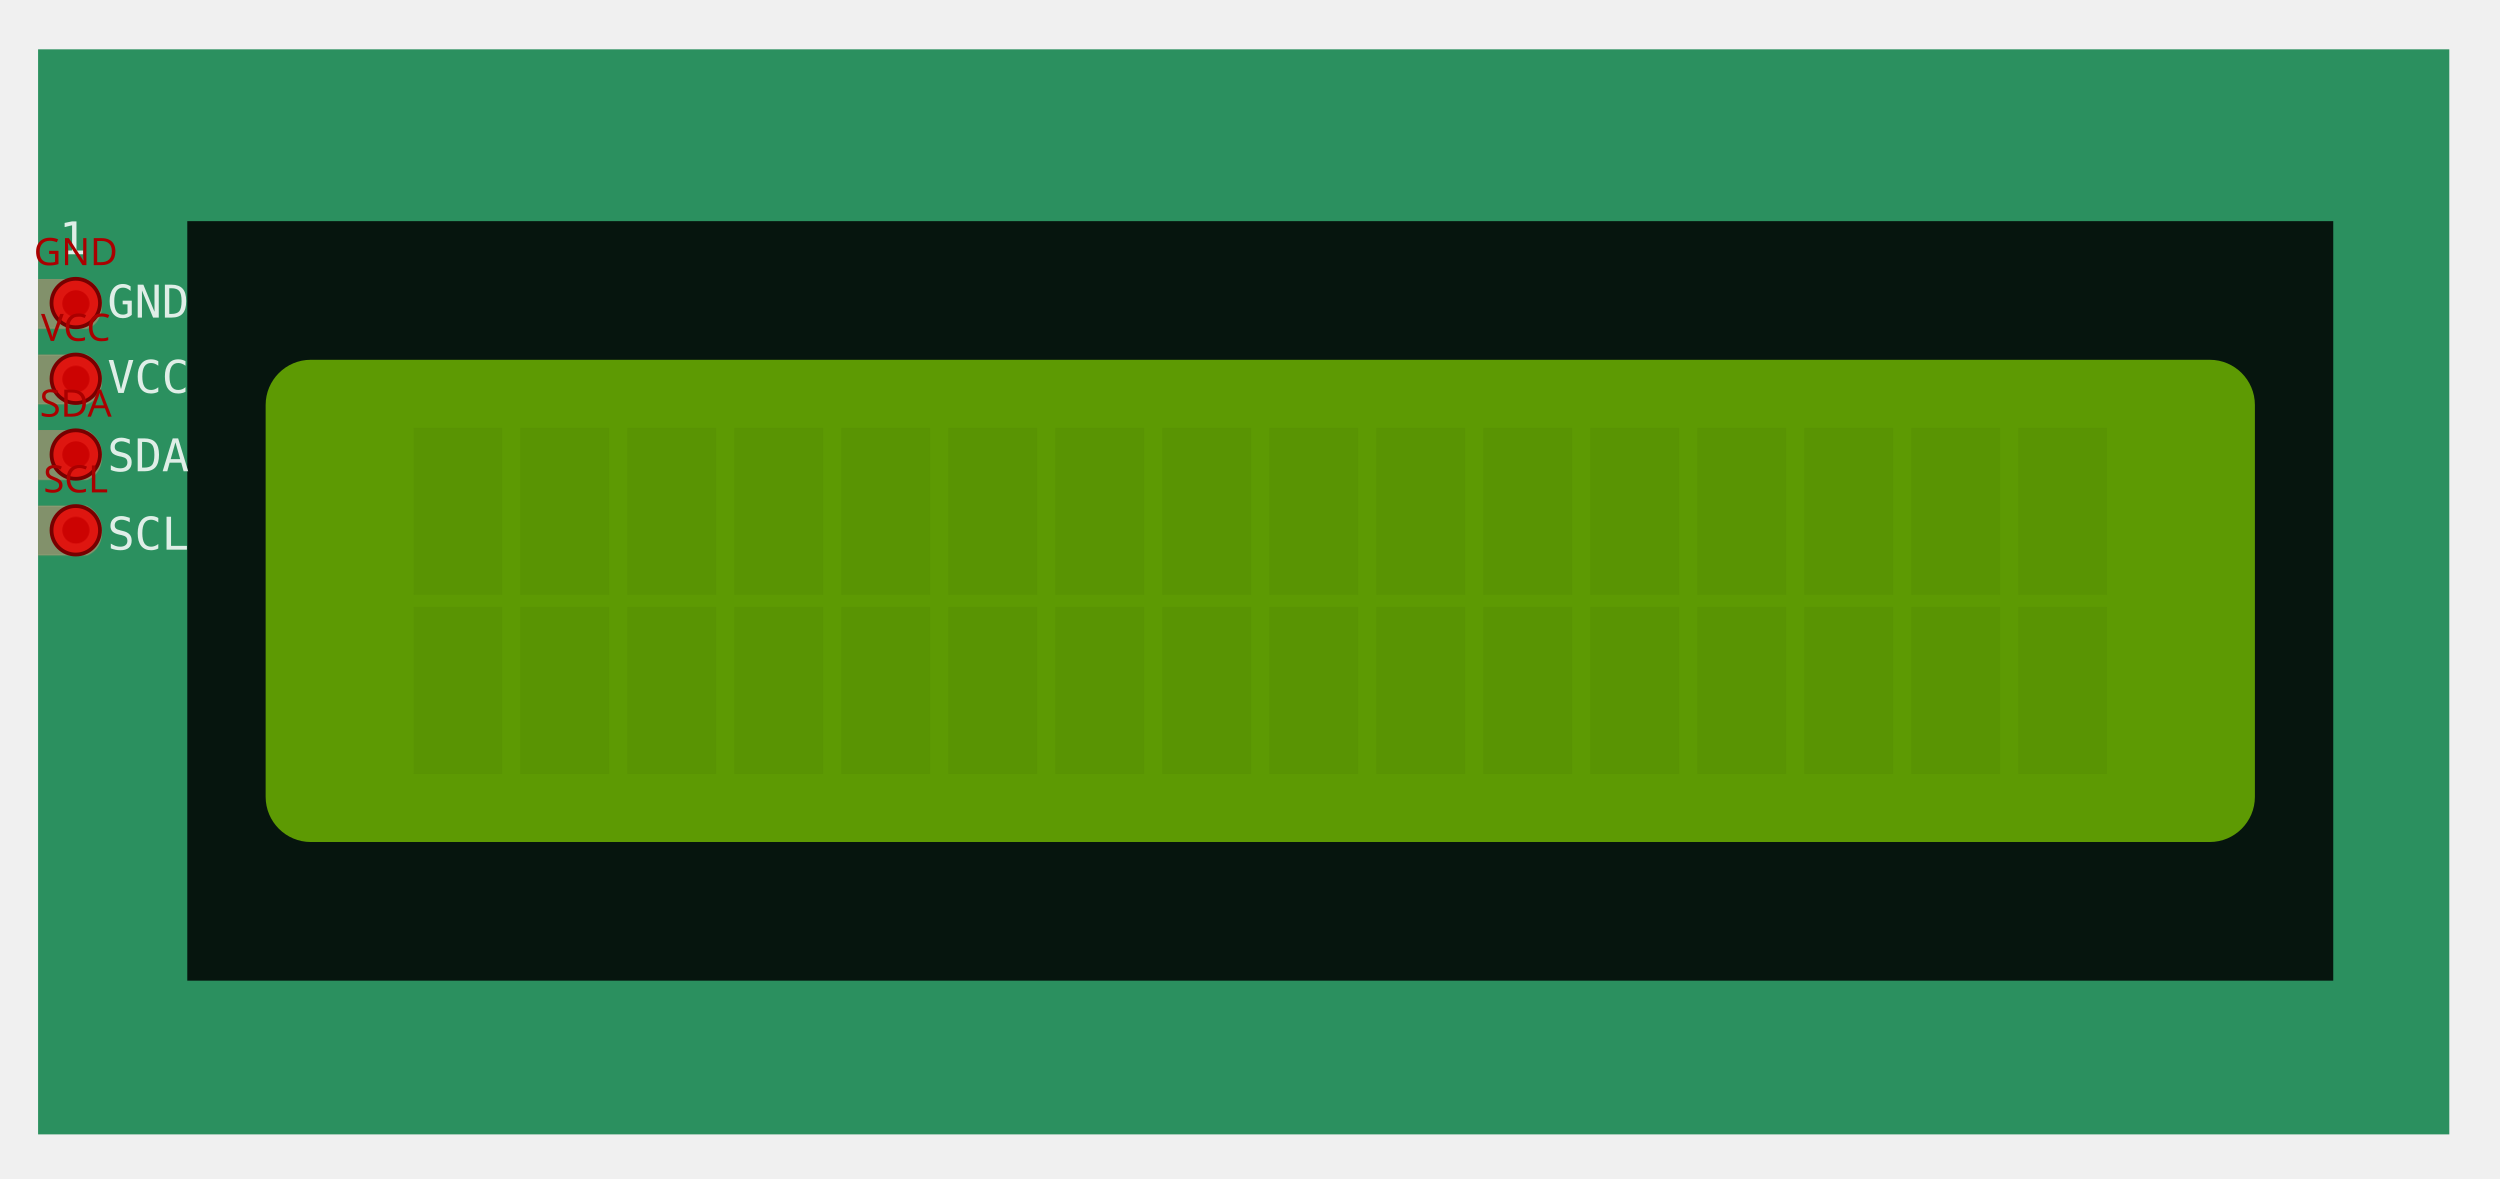
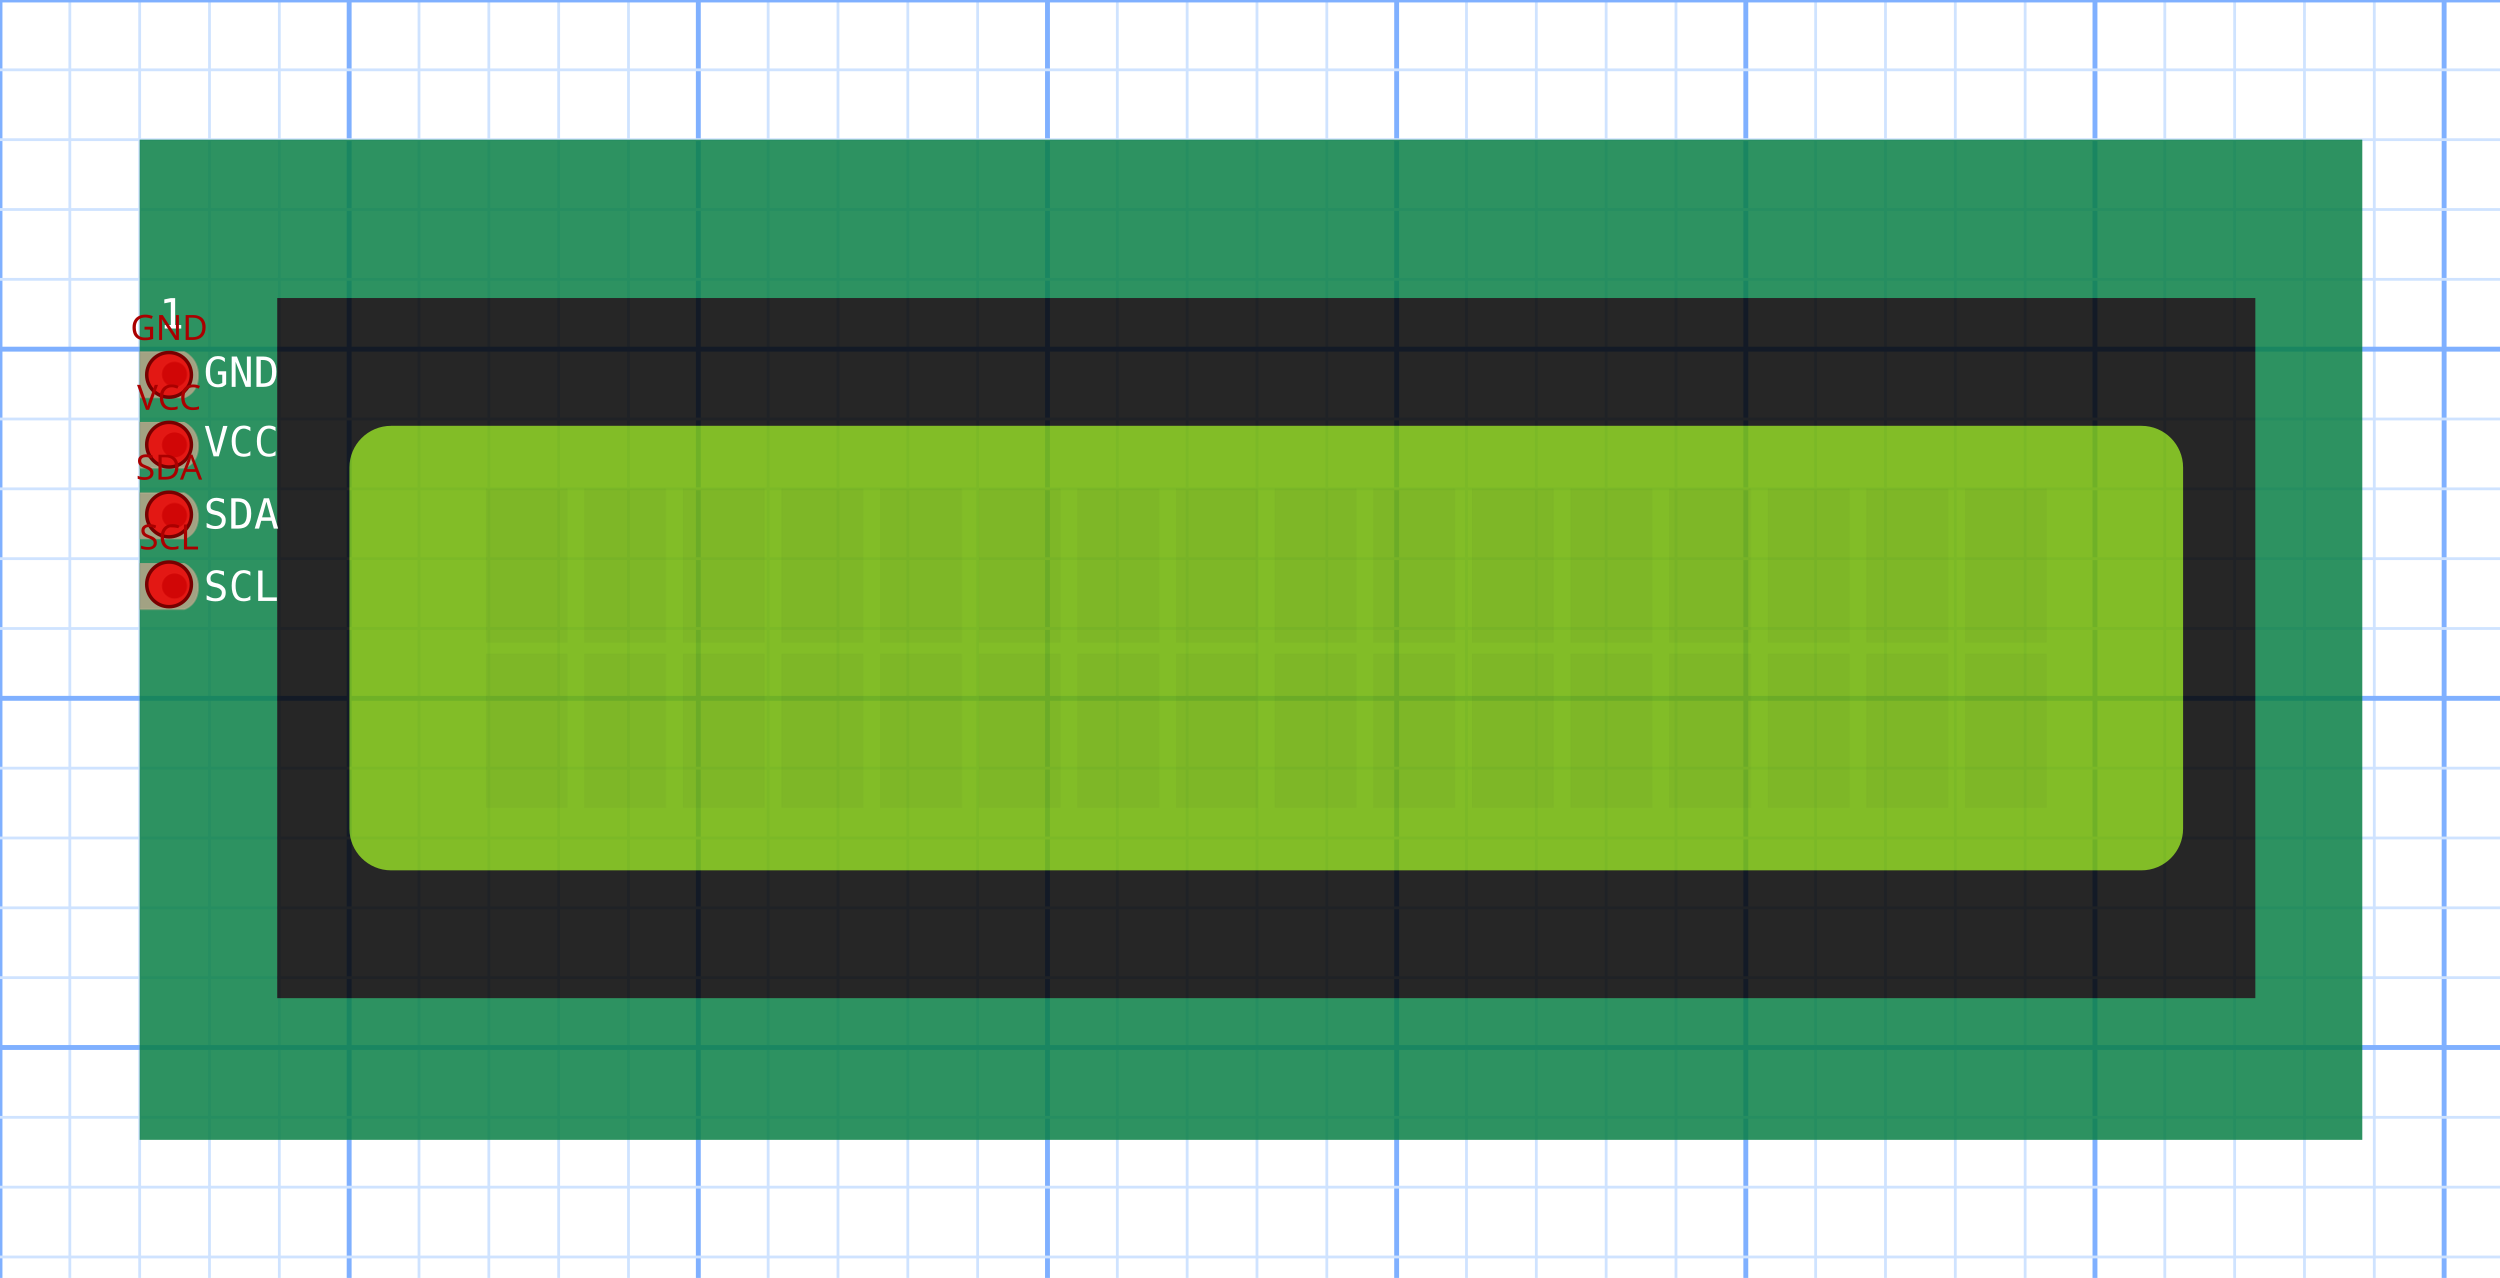
- <svg xmlns="http://www.w3.org/2000/svg" xmlns:xlink="http://www.w3.org/1999/xlink" width="330" height="155.548" viewBox="0 0 330 155.548" version="1.1" id="svg68">
-   <defs id="defs68">
-     <pattern xlink:href="#characters" id="pattern69" patternTransform="matrix(3.9785,0,0,3.9785,5.026875,6.512325)" />
-     <pattern xlink:href="#pins" id="pattern68" patternTransform="matrix(3.925648,0,0,3.9785,6.911354,-5.026875)" />
-     <defs id="defs55">
+ <svg xmlns="http://www.w3.org/2000/svg" width="358" height="183" viewBox="0 0 358 183">
+   <rect width="358" height="183" fill="#fff" />
+   <g id="grid">
+     <line x1="0" y1="0" x2="0" y2="183" stroke="#7fb0ff" stroke-width="0.7" />
+     <line x1="10" y1="0" x2="10" y2="183" stroke="#cfe3ff" stroke-width="0.4" />
+     <line x1="20" y1="0" x2="20" y2="183" stroke="#cfe3ff" stroke-width="0.4" />
+     <line x1="30" y1="0" x2="30" y2="183" stroke="#cfe3ff" stroke-width="0.4" />
+     <line x1="40" y1="0" x2="40" y2="183" stroke="#cfe3ff" stroke-width="0.4" />
+     <line x1="50" y1="0" x2="50" y2="183" stroke="#7fb0ff" stroke-width="0.7" />
+     <line x1="60" y1="0" x2="60" y2="183" stroke="#cfe3ff" stroke-width="0.4" />
+     <line x1="70" y1="0" x2="70" y2="183" stroke="#cfe3ff" stroke-width="0.4" />
+     <line x1="80" y1="0" x2="80" y2="183" stroke="#cfe3ff" stroke-width="0.4" />
+     <line x1="90" y1="0" x2="90" y2="183" stroke="#cfe3ff" stroke-width="0.4" />
+     <line x1="100" y1="0" x2="100" y2="183" stroke="#7fb0ff" stroke-width="0.7" />
+     <line x1="110" y1="0" x2="110" y2="183" stroke="#cfe3ff" stroke-width="0.4" />
+     <line x1="120" y1="0" x2="120" y2="183" stroke="#cfe3ff" stroke-width="0.4" />
+     <line x1="130" y1="0" x2="130" y2="183" stroke="#cfe3ff" stroke-width="0.4" />
+     <line x1="140" y1="0" x2="140" y2="183" stroke="#cfe3ff" stroke-width="0.4" />
+     <line x1="150" y1="0" x2="150" y2="183" stroke="#7fb0ff" stroke-width="0.7" />
+     <line x1="160" y1="0" x2="160" y2="183" stroke="#cfe3ff" stroke-width="0.4" />
+     <line x1="170" y1="0" x2="170" y2="183" stroke="#cfe3ff" stroke-width="0.4" />
+     <line x1="180" y1="0" x2="180" y2="183" stroke="#cfe3ff" stroke-width="0.4" />
+     <line x1="190" y1="0" x2="190" y2="183" stroke="#cfe3ff" stroke-width="0.4" />
+     <line x1="200" y1="0" x2="200" y2="183" stroke="#7fb0ff" stroke-width="0.7" />
+     <line x1="210" y1="0" x2="210" y2="183" stroke="#cfe3ff" stroke-width="0.4" />
+     <line x1="220" y1="0" x2="220" y2="183" stroke="#cfe3ff" stroke-width="0.4" />
+     <line x1="230" y1="0" x2="230" y2="183" stroke="#cfe3ff" stroke-width="0.4" />
+     <line x1="240" y1="0" x2="240" y2="183" stroke="#cfe3ff" stroke-width="0.4" />
+     <line x1="250" y1="0" x2="250" y2="183" stroke="#7fb0ff" stroke-width="0.7" />
+     <line x1="260" y1="0" x2="260" y2="183" stroke="#cfe3ff" stroke-width="0.4" />
+     <line x1="270" y1="0" x2="270" y2="183" stroke="#cfe3ff" stroke-width="0.4" />
+     <line x1="280" y1="0" x2="280" y2="183" stroke="#cfe3ff" stroke-width="0.4" />
+     <line x1="290" y1="0" x2="290" y2="183" stroke="#cfe3ff" stroke-width="0.4" />
+     <line x1="300" y1="0" x2="300" y2="183" stroke="#7fb0ff" stroke-width="0.7" />
+     <line x1="310" y1="0" x2="310" y2="183" stroke="#cfe3ff" stroke-width="0.4" />
+     <line x1="320" y1="0" x2="320" y2="183" stroke="#cfe3ff" stroke-width="0.4" />
+     <line x1="330" y1="0" x2="330" y2="183" stroke="#cfe3ff" stroke-width="0.4" />
+     <line x1="340" y1="0" x2="340" y2="183" stroke="#cfe3ff" stroke-width="0.4" />
+     <line x1="350" y1="0" x2="350" y2="183" stroke="#7fb0ff" stroke-width="0.7" />
+     <line x1="0" y1="0" x2="358" y2="0" stroke="#7fb0ff" stroke-width="0.7" />
+     <line x1="0" y1="10" x2="358" y2="10" stroke="#cfe3ff" stroke-width="0.4" />
+     <line x1="0" y1="20" x2="358" y2="20" stroke="#cfe3ff" stroke-width="0.4" />
+     <line x1="0" y1="30" x2="358" y2="30" stroke="#cfe3ff" stroke-width="0.4" />
+     <line x1="0" y1="40" x2="358" y2="40" stroke="#cfe3ff" stroke-width="0.4" />
+     <line x1="0" y1="50" x2="358" y2="50" stroke="#7fb0ff" stroke-width="0.7" />
+     <line x1="0" y1="60" x2="358" y2="60" stroke="#cfe3ff" stroke-width="0.4" />
+     <line x1="0" y1="70" x2="358" y2="70" stroke="#cfe3ff" stroke-width="0.4" />
+     <line x1="0" y1="80" x2="358" y2="80" stroke="#cfe3ff" stroke-width="0.4" />
+     <line x1="0" y1="90" x2="358" y2="90" stroke="#cfe3ff" stroke-width="0.4" />
+     <line x1="0" y1="100" x2="358" y2="100" stroke="#7fb0ff" stroke-width="0.7" />
+     <line x1="0" y1="110" x2="358" y2="110" stroke="#cfe3ff" stroke-width="0.4" />
+     <line x1="0" y1="120" x2="358" y2="120" stroke="#cfe3ff" stroke-width="0.4" />
+     <line x1="0" y1="130" x2="358" y2="130" stroke="#cfe3ff" stroke-width="0.4" />
+     <line x1="0" y1="140" x2="358" y2="140" stroke="#cfe3ff" stroke-width="0.4" />
+     <line x1="0" y1="150" x2="358" y2="150" stroke="#7fb0ff" stroke-width="0.7" />
+     <line x1="0" y1="160" x2="358" y2="160" stroke="#cfe3ff" stroke-width="0.4" />
+     <line x1="0" y1="170" x2="358" y2="170" stroke="#cfe3ff" stroke-width="0.4" />
+     <line x1="0" y1="180" x2="358" y2="180" stroke="#cfe3ff" stroke-width="0.4" />
+   </g>
+   <g id="board" opacity="0.85" transform="translate(20,20) scale(3.9785) translate(0 0)">
+     <defs>
      <pattern id="characters" width="3.55" height="5.95" patternUnits="userSpaceOnUse" x="12.45" y="12.55">
-         <rect width="2.95" height="5.55" fill-opacity="0.05" id="rect55" />
+         <rect width="2.95" height="5.55" fill-opacity="0.05" />
      </pattern>
      <pattern id="pins" width="2.54" height="3.255" patternUnits="userSpaceOnUse" y="1.1">
-         <path fill="#92926d" d="M0,0.55c0,0 0.21,-0.52 0.87,-0.52 0.67,0 0.81,0.51 0.81,0.51v1.81h-1.869z" id="path55" />
-         <circle r="0.45" cx="0.827" cy="0.9" color="black" id="circle55" />
+         <path fill="#92926d" d="M0,0.55c0,0 0.21,-0.52 0.87,-0.52 0.67,0 0.81,0.51 0.81,0.51v1.81h-1.869z" />
+         <circle r="0.45" cx="0.827" cy="0.9" color="black" />
      </pattern>
    </defs>
-   </defs>
-   <g id="g69">
-     <rect fill="#087f45" width="318.28" height="143.226" id="rect56" x="5.027" y="6.512" style="opacity:0.85;stroke-width:3.978" />
-     <rect x="24.72" y="29.19" width="283.269" height="100.258" id="rect57" style="opacity:0.85;stroke-width:3.978" />
-     <rect x="35.065" y="47.491" rx="5.968" ry="5.968" width="262.581" height="63.656" fill="#6cb201" id="rect58" style="opacity:0.85;stroke-width:3.978" />
-     <rect x="35.065" y="47.491" rx="5.968" ry="5.968" width="262.581" height="63.656" opacity="0" id="rect59" style="stroke-width:3.978" />
-     <rect x="36.55" y="-14.973" height="9.946" width="39.885" fill="url(#pins)" transform="rotate(90)" id="rect60" style="opacity:0.85;fill:url(#pattern68);stroke-width:3.978" />
-     <text fill="#ffffff" font-size="5.968px" font-family="monospace" id="text64" style="opacity:0.85;stroke-width:3.978" x="5.027" y="6.512">
-       <tspan y="33.566" x="7.812" fill="#ffffff" id="tspan60" style="stroke-width:3.978">1</tspan>
-       <tspan y="41.921" x="14.177" fill="#ffffff" id="tspan61" style="stroke-width:3.978">GND</tspan>
-       <tspan y="51.867" x="14.177" fill="#ffffff" id="tspan62" style="stroke-width:3.978">VCC</tspan>
-       <tspan y="62.211" x="14.177" fill="#ffffff" id="tspan63" style="stroke-width:3.978">SDA</tspan>
-       <tspan y="72.555" x="14.177" fill="#ffffff" id="tspan64" style="stroke-width:3.978">SCL</tspan>
+     <rect fill="#087f45" width="80" height="36" />
+     <rect x="4.95" y="5.7" width="71.2" height="25.2" />
+     <rect x="7.55" y="10.3" rx="1.5" ry="1.5" width="66" height="16" fill="#6cb201" />
+     <rect x="7.55" y="10.3" rx="1.5" ry="1.5" width="66" height="16" opacity="0" />
+     <rect x="7.55" y="-2.5" height="2.5" width="10.16" fill="url(#pins)" transform="rotate(90)" />
+     <text fill="white" font-size="1.5px" font-family="monospace">
+       <tspan y="6.8" x="0.7" fill="white">1</tspan>
+       <tspan y="8.9" x="2.3" fill="white">GND</tspan>
+       <tspan y="11.4" x="2.3" fill="white">VCC</tspan>
+       <tspan y="14" x="2.3" fill="white">SDA</tspan>
+       <tspan y="16.6" x="2.3" fill="white">SCL</tspan>
    </text>
-     <rect fill="url(#characters)" x="54.559" y="56.442" width="223.592" height="45.753" id="rect64" style="opacity:0.85;fill:url(#pattern69);stroke-width:3.978" />
-     <path d="" fill="#000000" id="path64" style="opacity:0.85;stroke-width:3.978" />
-     <circle id="pin-GND" cx="10" cy="40" r="3.2" fill="#ee0000" fill-opacity="0.85" stroke="#770000" stroke-width="0.5" />
-     <text x="10" y="35" font-size="5px" fill="#aa0000" text-anchor="middle" font-family="sans-serif" id="text65">GND</text>
-     <circle id="pin-VCC" cx="10" cy="50" r="3.2" fill="#ee0000" fill-opacity="0.85" stroke="#770000" stroke-width="0.5" />
-     <text x="10" y="45" font-size="5px" fill="#aa0000" text-anchor="middle" font-family="sans-serif" id="text66">VCC</text>
-     <circle id="pin-SDA" cx="10" cy="60" r="3.2" fill="#ee0000" fill-opacity="0.85" stroke="#770000" stroke-width="0.5" />
-     <text x="10" y="55" font-size="5px" fill="#aa0000" text-anchor="middle" font-family="sans-serif" id="text67">SDA</text>
-     <circle id="pin-SCL" cx="10" cy="70" r="3.2" fill="#ee0000" fill-opacity="0.85" stroke="#770000" stroke-width="0.5" />
-     <text x="10" y="65" font-size="5px" fill="#aa0000" text-anchor="middle" font-family="sans-serif" id="text68">SCL</text>
+     <rect fill="url(#characters)" x="12.45" y="12.55" width="56.2" height="11.5" />
+     <path d="" transform="translate(12.45, 12.55)" fill="black" />
+   </g>
+   <g id="pins">
+     <circle id="pin-GND" cx="24.21" cy="53.68" r="3.2" fill="#e00" fill-opacity="0.85" stroke="#700" stroke-width="0.5" />
+     <text x="24.21" y="48.68" font-size="5" fill="#a00" text-anchor="middle" font-family="sans-serif">GND</text>
+     <circle id="pin-VCC" cx="24.21" cy="63.68" r="3.2" fill="#e00" fill-opacity="0.85" stroke="#700" stroke-width="0.5" />
+     <text x="24.21" y="58.68" font-size="5" fill="#a00" text-anchor="middle" font-family="sans-serif">VCC</text>
+     <circle id="pin-SDA" cx="24.21" cy="73.68" r="3.2" fill="#e00" fill-opacity="0.85" stroke="#700" stroke-width="0.5" />
+     <text x="24.21" y="68.68" font-size="5" fill="#a00" text-anchor="middle" font-family="sans-serif">SDA</text>
+     <circle id="pin-SCL" cx="24.21" cy="83.68" r="3.2" fill="#e00" fill-opacity="0.85" stroke="#700" stroke-width="0.5" />
+     <text x="24.21" y="78.68" font-size="5" fill="#a00" text-anchor="middle" font-family="sans-serif">SCL</text>
  </g>
</svg>
